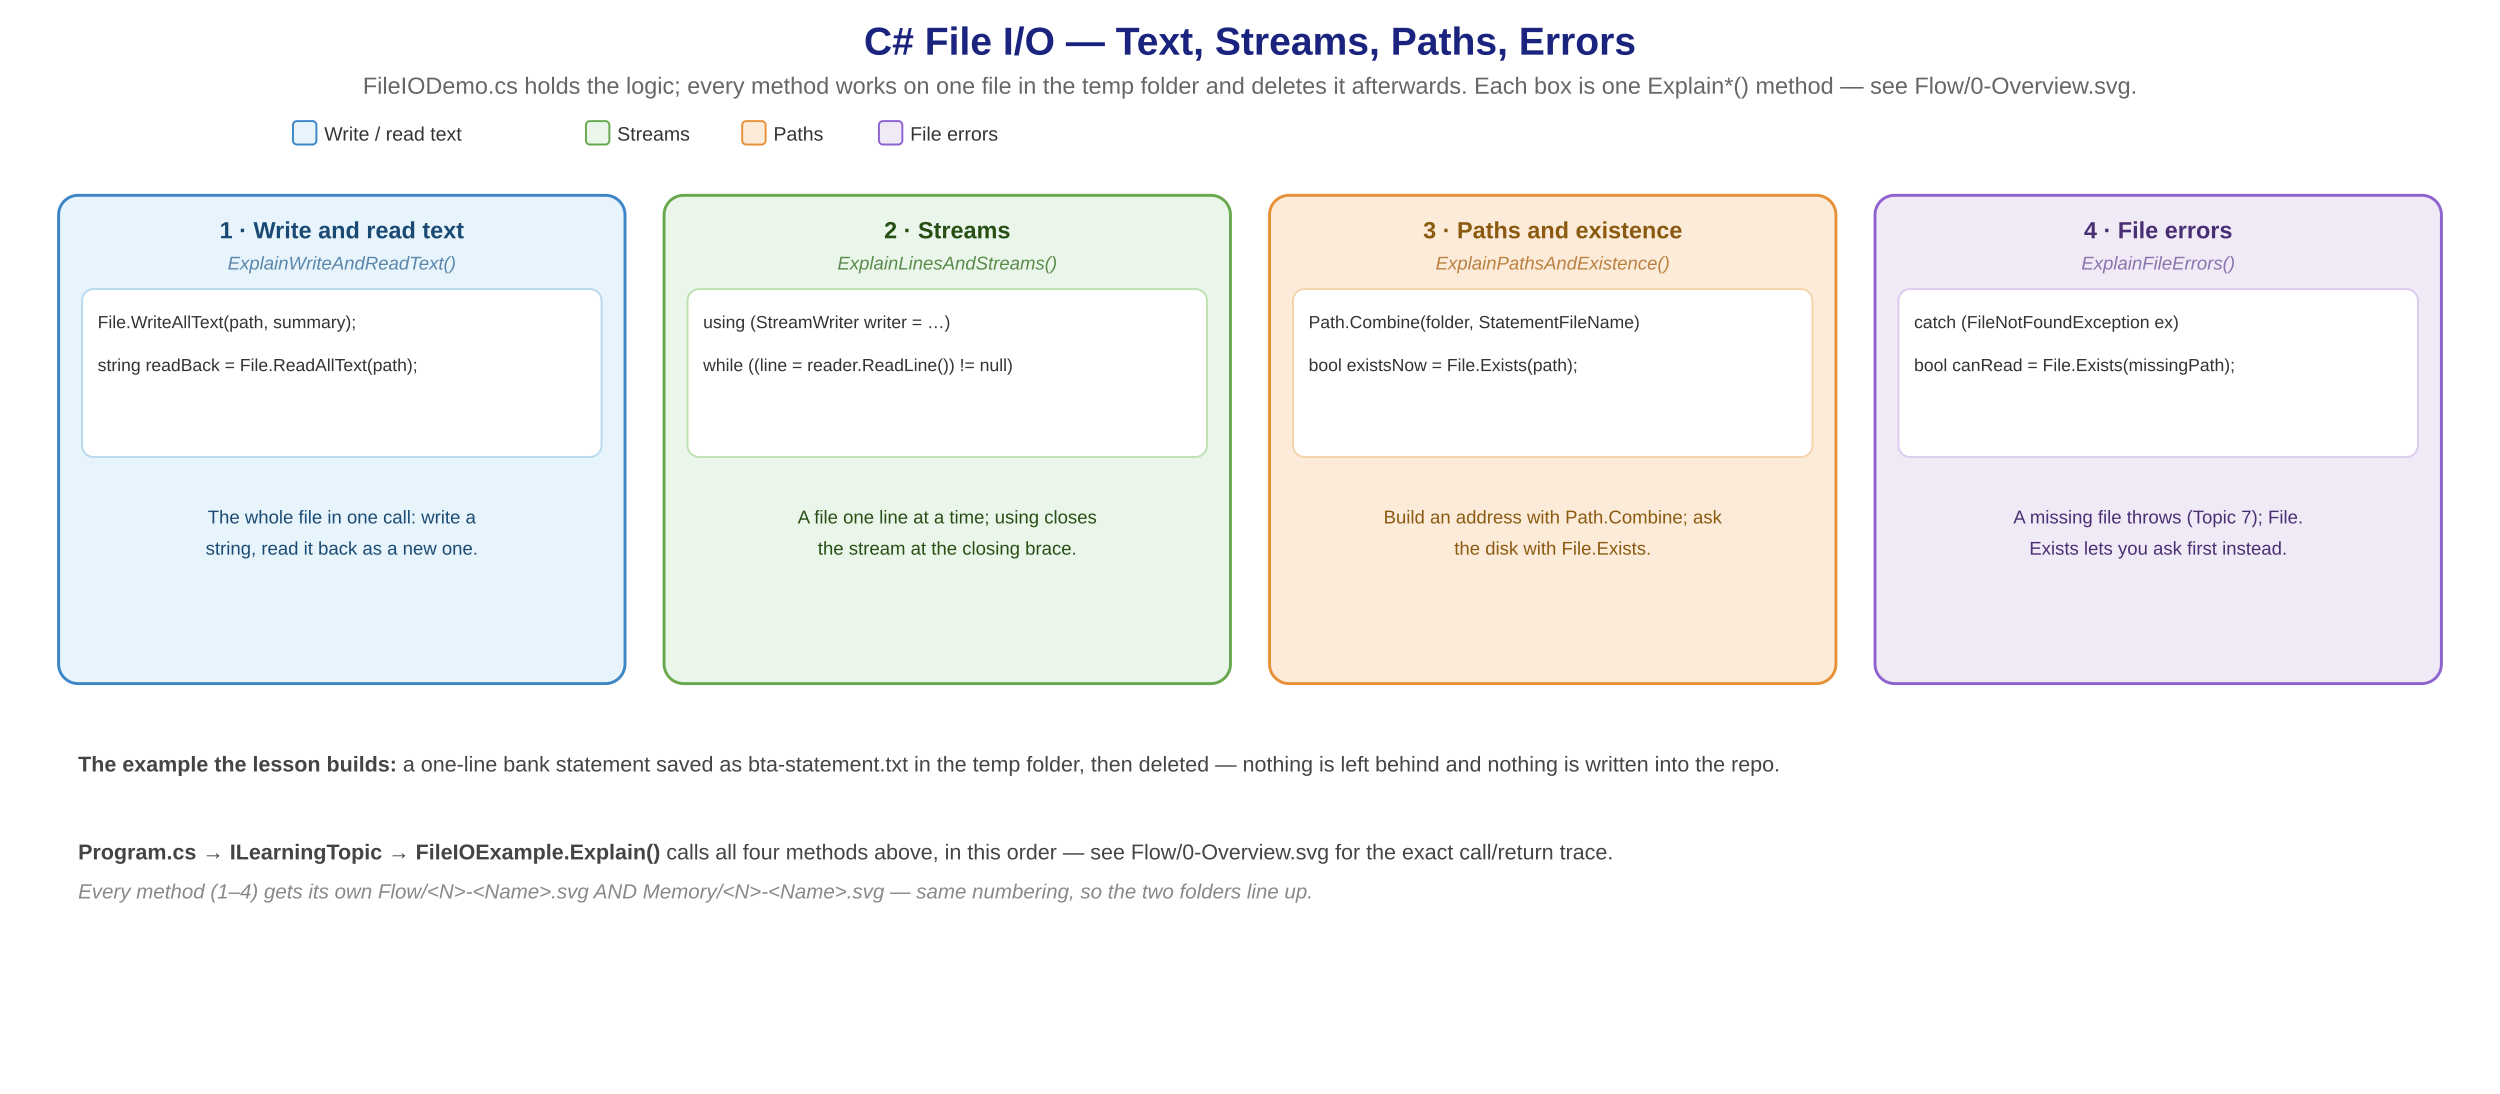
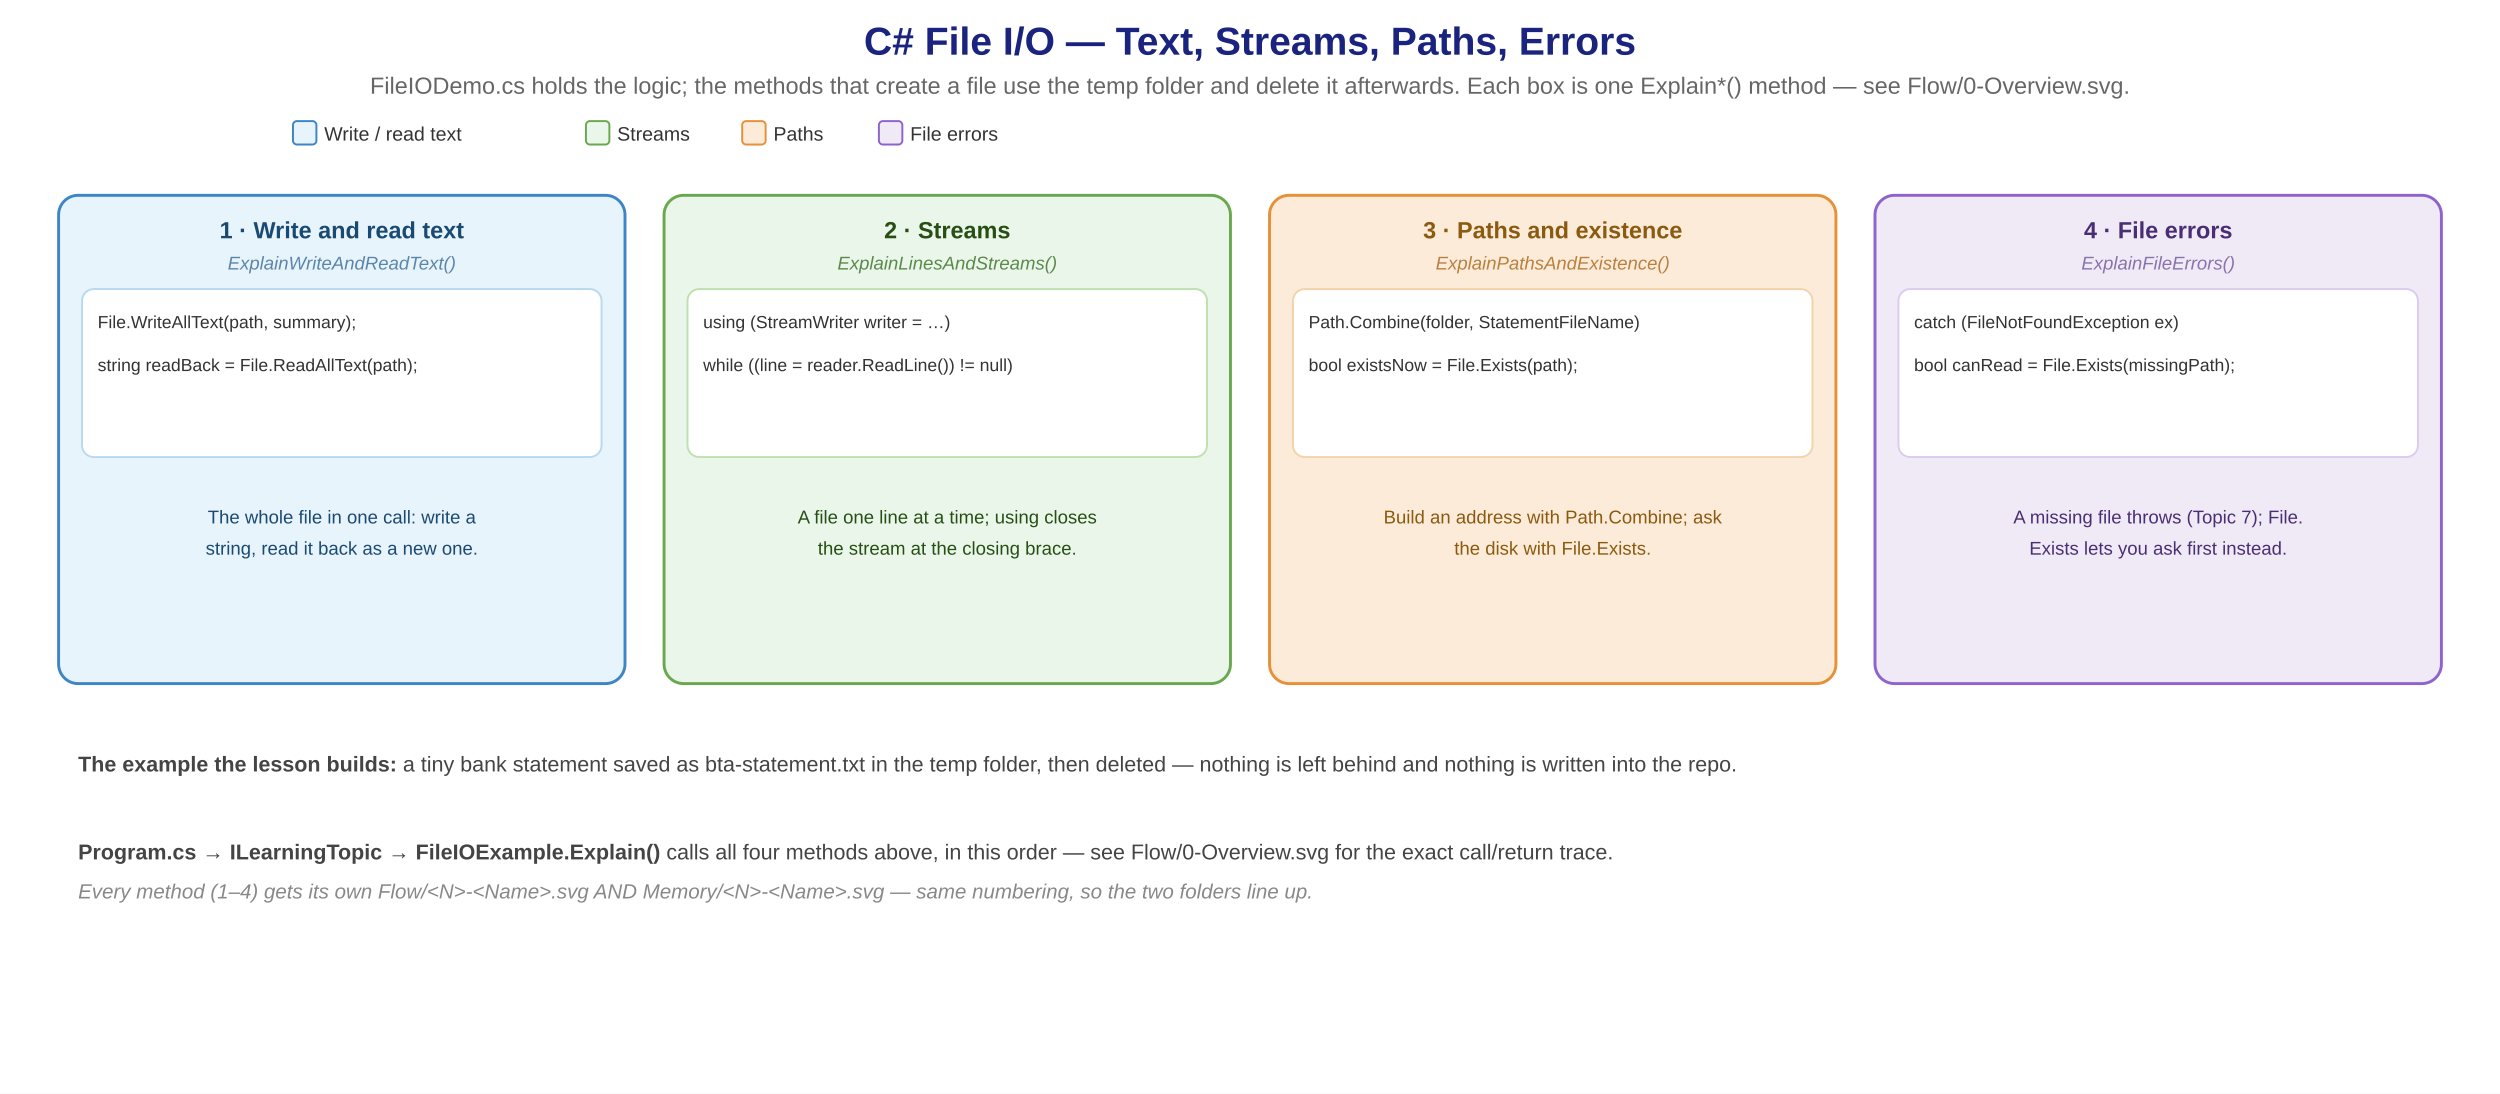
<svg xmlns="http://www.w3.org/2000/svg" viewBox="0 0 1280 560" font-family="Arial, Helvetica, sans-serif">
  <defs>
    <marker id="a" markerWidth="9" markerHeight="9" refX="7" refY="3" orient="auto">
      <path d="M0,0 L7,3 L0,6 Z" fill="#333" />
    </marker>
  </defs>
  <rect x="0" y="0" width="1280" height="560" fill="#ffffff" />
  <text x="640" y="28" text-anchor="middle" font-size="20" font-weight="bold" fill="#1a237e">C# File I/O — Text, Streams, Paths, Errors</text>
-   <text x="640" y="48" text-anchor="middle" font-size="12" fill="#666">FileIODemo.cs holds the logic; every method works on one file in the temp folder and deletes it afterwards. Each box is one Explain*() method — see Flow/0-Overview.svg.</text>
+   <text x="640" y="48" text-anchor="middle" font-size="12" fill="#666">FileIODemo.cs holds the logic; the methods that create a file use the temp folder and delete it afterwards. Each box is one Explain*() method — see Flow/0-Overview.svg.</text>
  <g font-size="10" fill="#333">
    <rect x="150" y="62" width="12" height="12" rx="2" fill="#e8f4fb" stroke="#3d85c6" />
    <text x="166" y="72">Write / read text</text>
  </g>
  <g font-size="10" fill="#333">
    <rect x="300" y="62" width="12" height="12" rx="2" fill="#eaf6ea" stroke="#6aa84f" />
    <text x="316" y="72">Streams</text>
  </g>
  <g font-size="10" fill="#333">
    <rect x="380" y="62" width="12" height="12" rx="2" fill="#fdebd9" stroke="#e69138" />
    <text x="396" y="72">Paths</text>
  </g>
  <g font-size="10" fill="#333">
    <rect x="450" y="62" width="12" height="12" rx="2" fill="#f0eaf7" stroke="#8e63ce" />
    <text x="466" y="72">File errors</text>
  </g>
  <rect x="30" y="100" width="290" height="250" rx="10" fill="#e8f4fb" stroke="#3d85c6" stroke-width="1.5" />
  <text x="175" y="122" text-anchor="middle" font-size="12" font-weight="bold" fill="#1a4a73">1 · Write and read text</text>
  <text x="175" y="138" text-anchor="middle" font-size="9.5" font-style="italic" fill="#5a86ab">ExplainWriteAndReadText()</text>
  <rect x="42" y="148" width="266" height="86" rx="6" fill="#ffffff" stroke="#b8d9ef" stroke-width="1" />
  <text x="50" y="168" font-size="9" fill="#333">File.WriteAllText(path, summary);</text>
  <text x="50" y="190" font-size="9" fill="#333">string readBack = File.ReadAllText(path);</text>
  <text x="175" y="268" text-anchor="middle" font-size="9.5" fill="#1a4a73">The whole file in one call: write a</text>
  <text x="175" y="284" text-anchor="middle" font-size="9.5" fill="#1a4a73">string, read it back as a new one.</text>
  <rect x="340" y="100" width="290" height="250" rx="10" fill="#eaf6ea" stroke="#6aa84f" stroke-width="1.5" />
  <text x="485" y="122" text-anchor="middle" font-size="12" font-weight="bold" fill="#274e13">2 · Streams</text>
  <text x="485" y="138" text-anchor="middle" font-size="9.5" font-style="italic" fill="#5a8a4a">ExplainLinesAndStreams()</text>
  <rect x="352" y="148" width="266" height="86" rx="6" fill="#ffffff" stroke="#bfe0b0" stroke-width="1" />
  <text x="360" y="168" font-size="9" fill="#333">using (StreamWriter writer = …)</text>
  <text x="360" y="190" font-size="9" fill="#333">while ((line = reader.ReadLine()) != null)</text>
  <text x="485" y="268" text-anchor="middle" font-size="9.5" fill="#274e13">A file one line at a time; using closes</text>
  <text x="485" y="284" text-anchor="middle" font-size="9.5" fill="#274e13">the stream at the closing brace.</text>
  <rect x="650" y="100" width="290" height="250" rx="10" fill="#fdebd9" stroke="#e69138" stroke-width="1.5" />
  <text x="795" y="122" text-anchor="middle" font-size="12" font-weight="bold" fill="#8a5a10">3 · Paths and existence</text>
  <text x="795" y="138" text-anchor="middle" font-size="9.5" font-style="italic" fill="#b9803f">ExplainPathsAndExistence()</text>
  <rect x="662" y="148" width="266" height="86" rx="6" fill="#ffffff" stroke="#f3d3ac" stroke-width="1" />
  <text x="670" y="168" font-size="9" fill="#333">Path.Combine(folder, StatementFileName)</text>
  <text x="670" y="190" font-size="9" fill="#333">bool existsNow = File.Exists(path);</text>
  <text x="795" y="268" text-anchor="middle" font-size="9.5" fill="#8a5a10">Build an address with Path.Combine; ask</text>
  <text x="795" y="284" text-anchor="middle" font-size="9.5" fill="#8a5a10">the disk with File.Exists.</text>
  <rect x="960" y="100" width="290" height="250" rx="10" fill="#f0eaf7" stroke="#8e63ce" stroke-width="1.5" />
  <text x="1105" y="122" text-anchor="middle" font-size="12" font-weight="bold" fill="#4a2e73">4 · File errors</text>
  <text x="1105" y="138" text-anchor="middle" font-size="9.5" font-style="italic" fill="#8a72ab">ExplainFileErrors()</text>
  <rect x="972" y="148" width="266" height="86" rx="6" fill="#ffffff" stroke="#dccbef" stroke-width="1" />
  <text x="980" y="168" font-size="9" fill="#333">catch (FileNotFoundException ex)</text>
  <text x="980" y="190" font-size="9" fill="#333">bool canRead = File.Exists(missingPath);</text>
  <text x="1105" y="268" text-anchor="middle" font-size="9.5" fill="#4a2e73">A missing file throws (Topic 7); File.</text>
  <text x="1105" y="284" text-anchor="middle" font-size="9.5" fill="#4a2e73">Exists lets you ask first instead.</text>
  <text x="40" y="395" font-size="11" fill="#444">
-     <tspan font-weight="bold">The example the lesson builds:</tspan> a one-line bank statement saved as bta-statement.txt in the temp folder, then deleted — nothing is left behind and nothing is written into the repo.</text>
+     <tspan font-weight="bold">The example the lesson builds:</tspan> a tiny bank statement saved as bta-statement.txt in the temp folder, then deleted — nothing is left behind and nothing is written into the repo.</text>
  <text x="40" y="440" font-size="11" fill="#444">
    <tspan font-weight="bold">Program.cs → ILearningTopic → FileIOExample.Explain()</tspan> calls all four methods above, in this order — see Flow/0-Overview.svg for the exact call/return trace.</text>
  <text x="40" y="460" font-size="10.5" font-style="italic" fill="#888">Every method (1–4) gets its own Flow/&lt;N&gt;-&lt;Name&gt;.svg AND Memory/&lt;N&gt;-&lt;Name&gt;.svg — same numbering, so the two folders line up.</text>
</svg>
